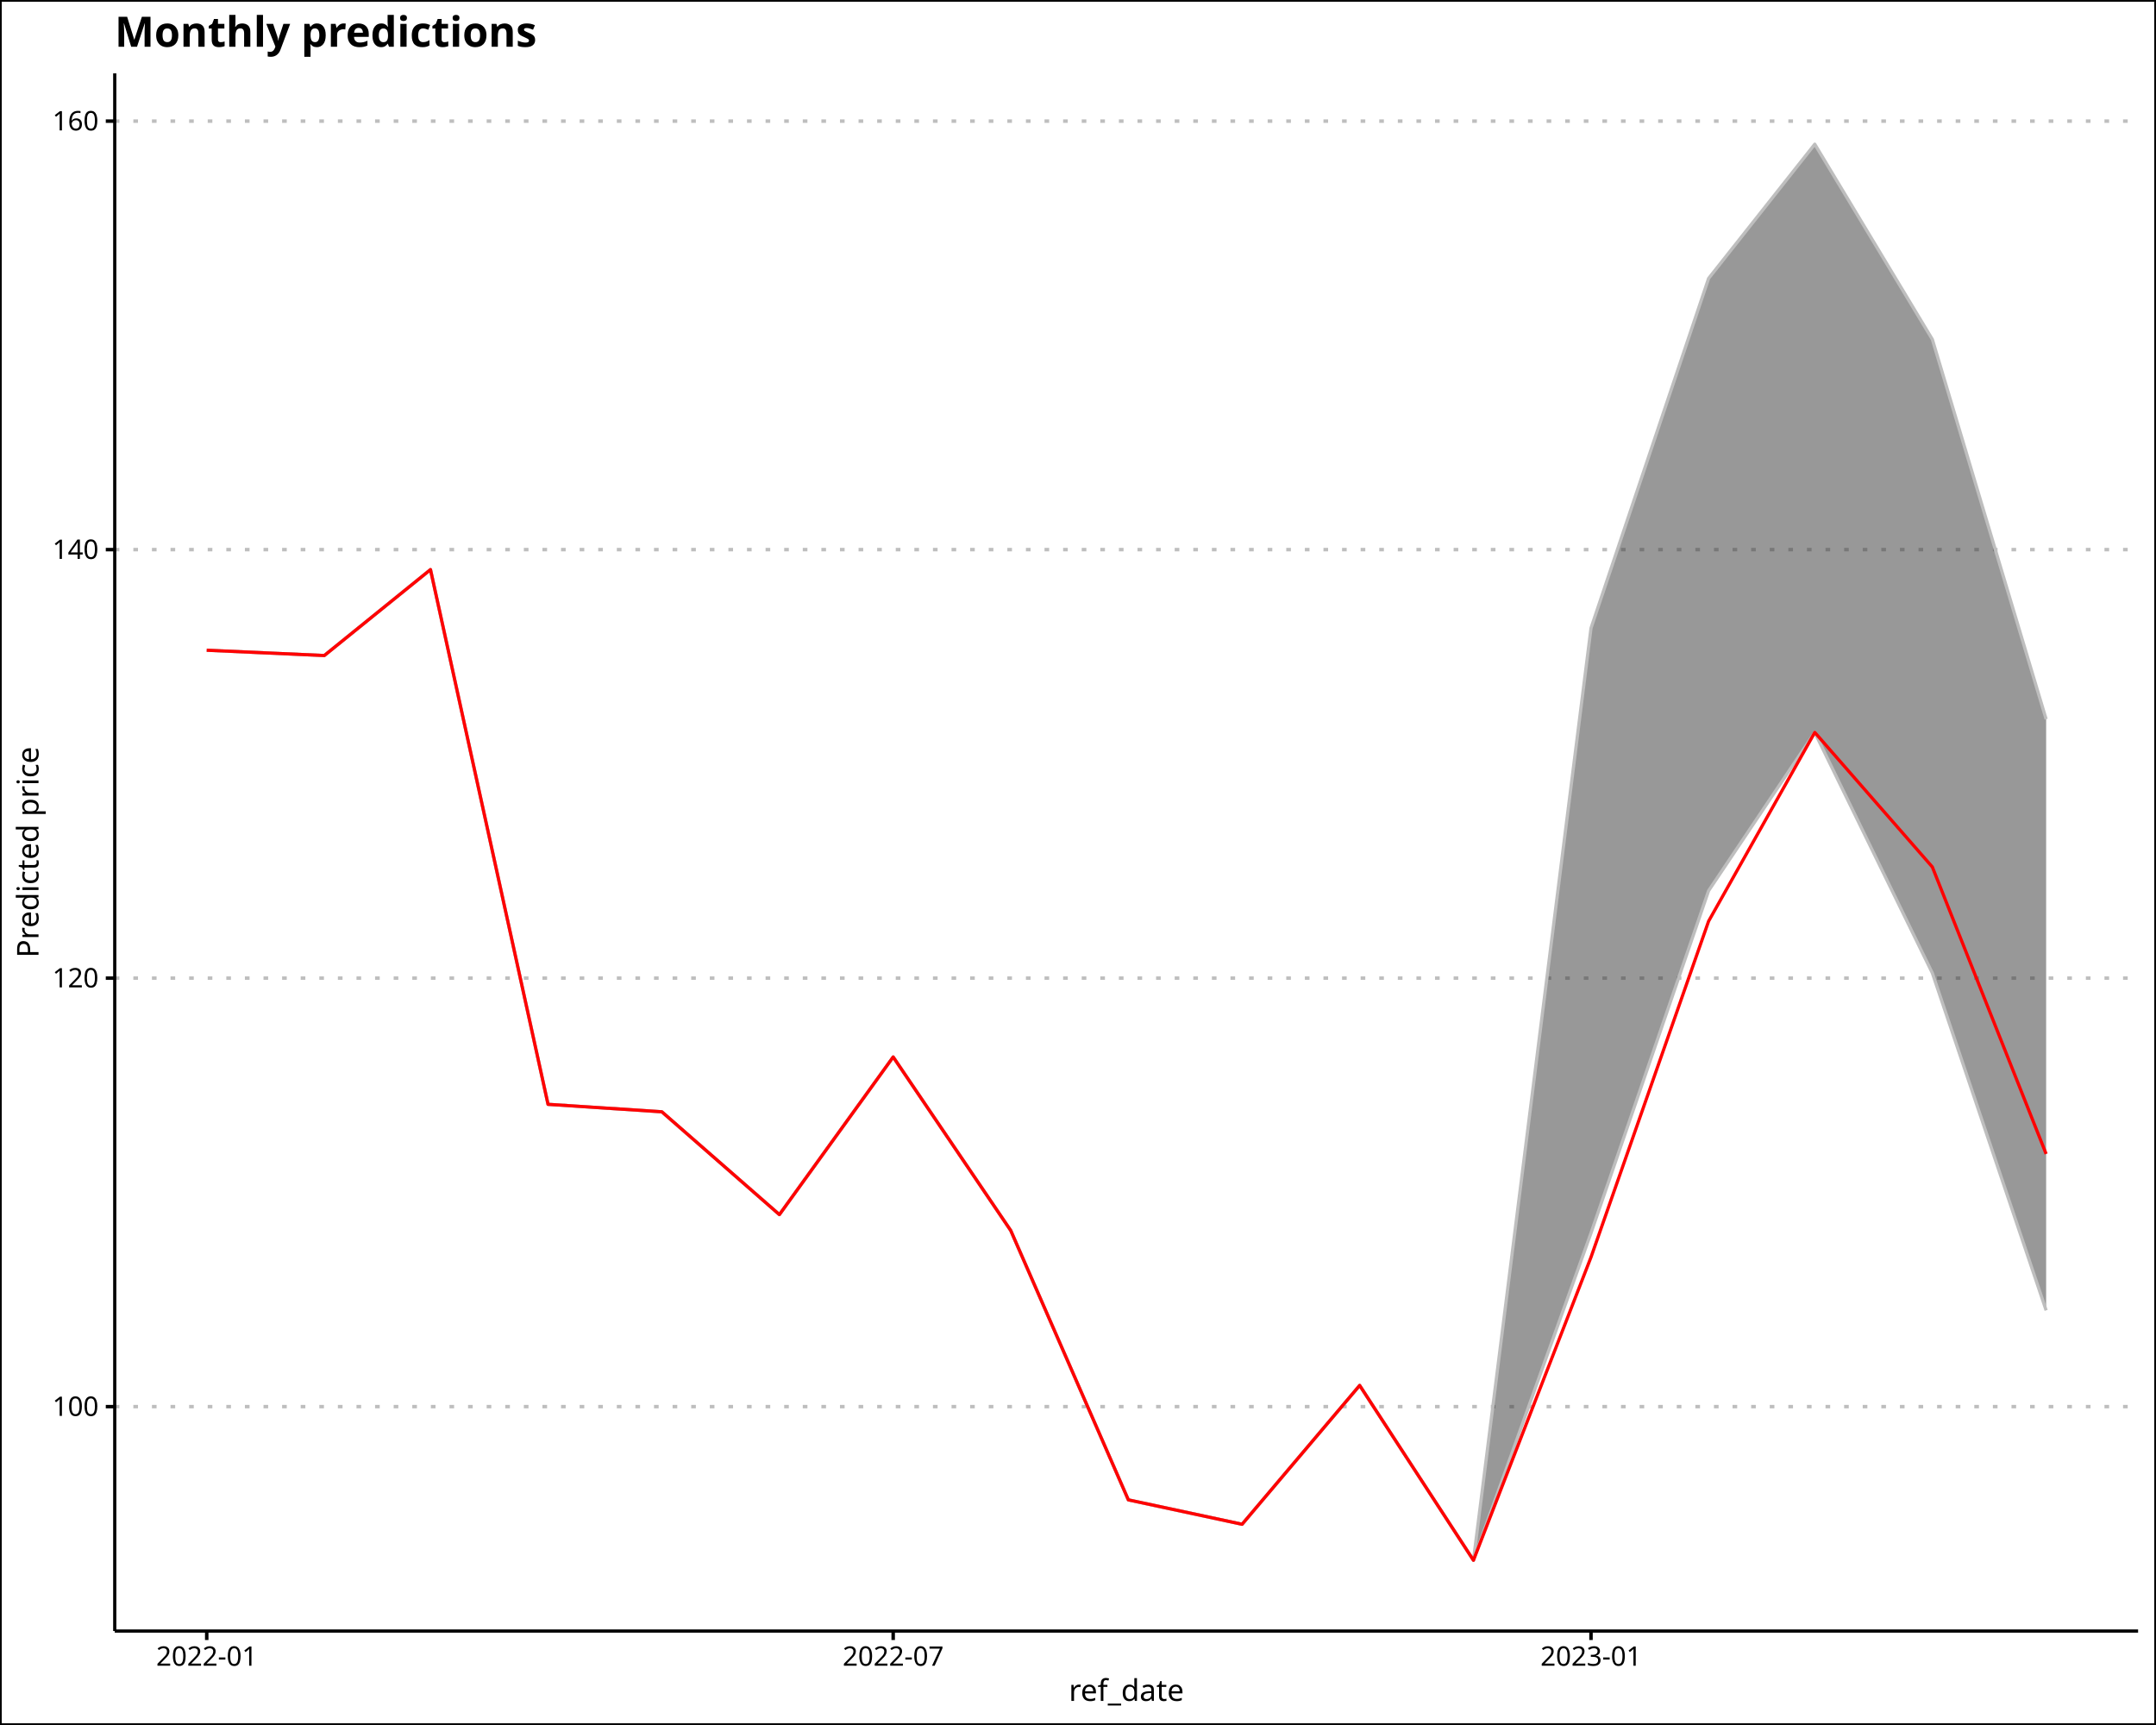
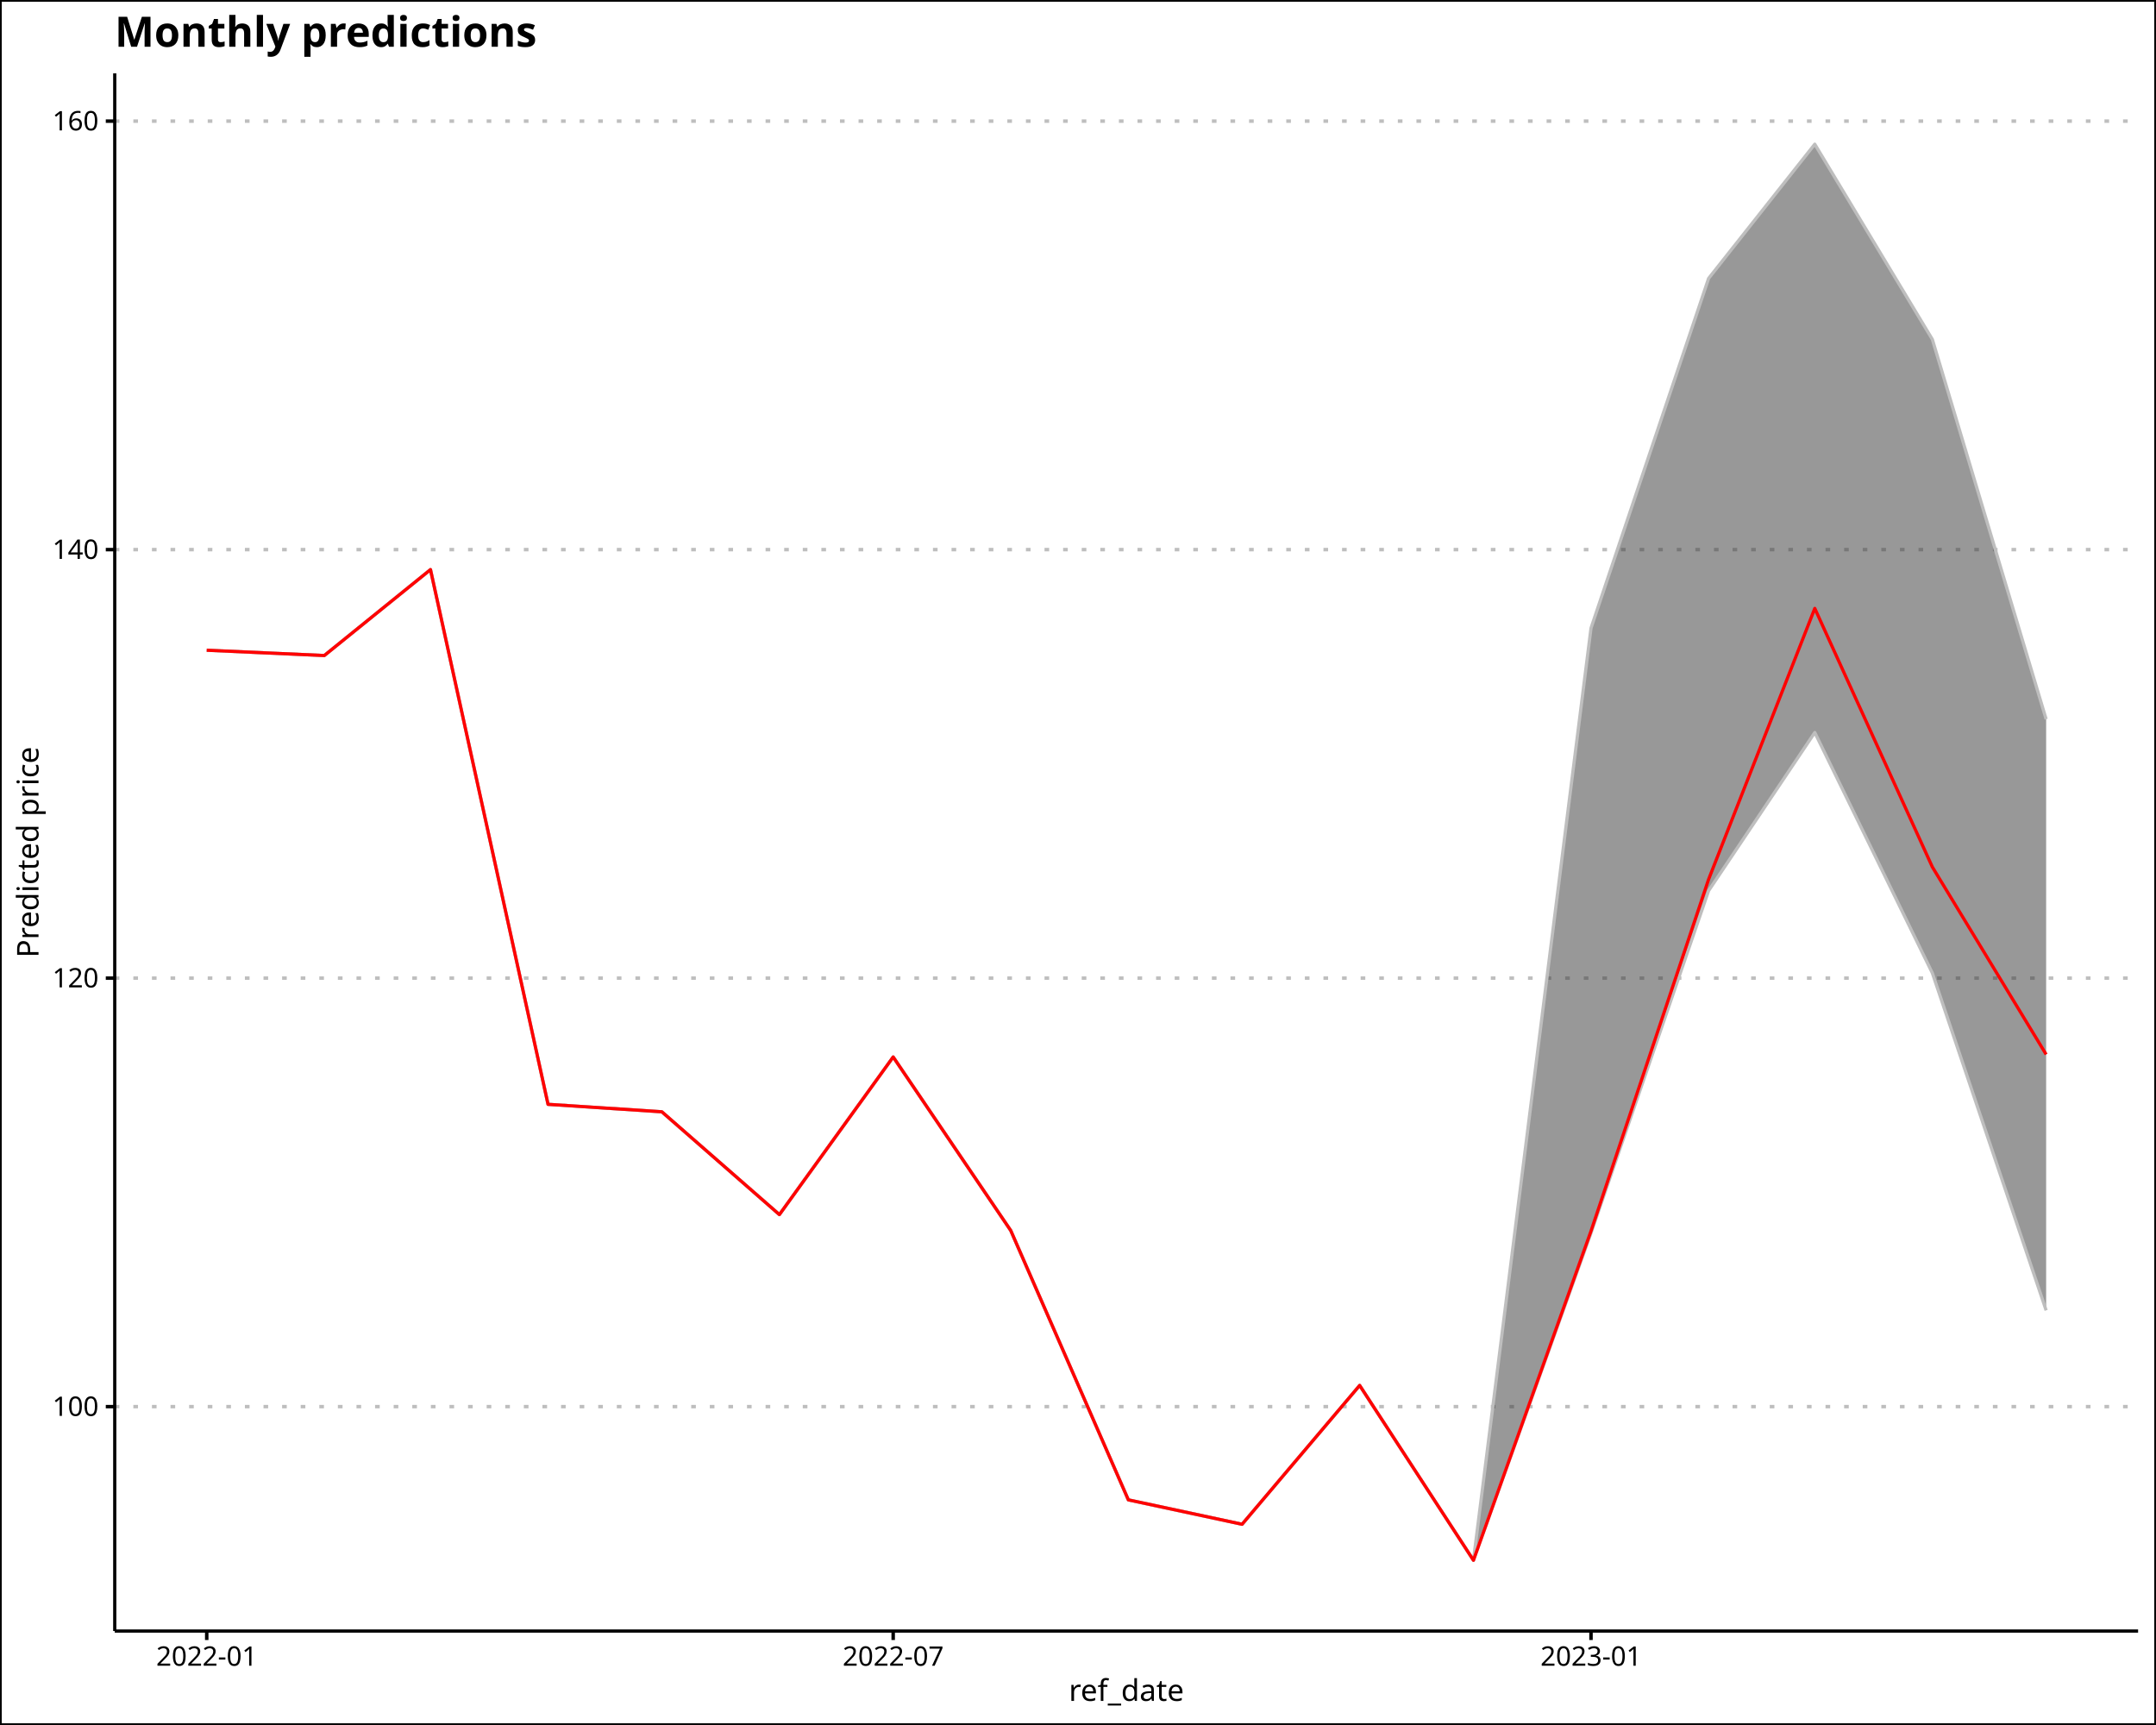
<svg xmlns="http://www.w3.org/2000/svg" class="svglite" data-engine-version="2.0" width="720.00pt" height="576.00pt" viewBox="0 0 720.00 576.00">
  <defs>
    <style type="text/css">
    .svglite line, .svglite polyline, .svglite polygon, .svglite path, .svglite rect, .svglite circle {
      fill: none;
      stroke: #000000;
      stroke-linecap: round;
      stroke-linejoin: round;
      stroke-miterlimit: 10.00;
    }
  </style>
  </defs>
  <rect width="100%" height="100%" style="stroke: none; fill: #FFFFFF;" />
  <defs>
    <clipPath id="cpMC4wMHw3MjAuMDB8MC4wMHw1NzYuMDA=">
      <rect x="0.00" y="0.00" width="720.00" height="576.00" />
    </clipPath>
  </defs>
  <g clip-path="url(#cpMC4wMHw3MjAuMDB8MC4wMHw1NzYuMDA=)">
    <rect x="-0" y="0.00" width="720.00" height="576.00" style="stroke-width: 1.16; fill: #FFFFFF;" />
  </g>
  <defs>
    <clipPath id="cpMzguMzJ8NzE0LjAyfDI0LjUwfDU0NC42Mw==">
      <rect x="38.32" y="24.50" width="675.70" height="520.14" />
    </clipPath>
  </defs>
  <g clip-path="url(#cpMzguMzJ8NzE0LjAyfDI0LjUwfDU0NC42Mw==)">
    <polyline points="38.32,469.69 714.02,469.69 " style="stroke-width: 1.16; stroke: #BEBEBE; stroke-dasharray: 1.55,4.66; stroke-linecap: butt;" />
    <polyline points="38.32,326.61 714.02,326.61 " style="stroke-width: 1.16; stroke: #BEBEBE; stroke-dasharray: 1.55,4.66; stroke-linecap: butt;" />
    <polyline points="38.32,183.52 714.02,183.52 " style="stroke-width: 1.16; stroke: #BEBEBE; stroke-dasharray: 1.55,4.66; stroke-linecap: butt;" />
    <polyline points="38.32,40.44 714.02,40.44 " style="stroke-width: 1.16; stroke: #BEBEBE; stroke-dasharray: 1.55,4.66; stroke-linecap: butt;" />
    <polygon points="69.04,217.12 108.30,218.89 143.76,190.20 183.02,368.75 221.02,371.24 260.28,405.57 298.28,352.94 337.54,410.89 376.81,500.82 414.80,508.97 454.06,462.61 492.06,520.99 531.32,209.73 570.59,92.96 606.05,48.14 645.31,113.32 683.31,240.15 683.31,437.55 645.31,324.92 606.05,244.59 570.59,297.43 531.32,411.73 492.06,520.99 454.06,462.61 414.80,508.97 376.81,500.82 337.54,410.89 298.28,352.94 260.28,405.57 221.02,371.24 183.02,368.75 143.76,190.20 108.30,218.89 69.04,217.12 " style="stroke-width: 0.00; stroke: none; stroke-linecap: butt; fill: #333333; fill-opacity: 0.50;" />
    <polyline points="69.04,217.12 108.30,218.89 143.76,190.20 183.02,368.75 221.02,371.24 260.28,405.57 298.28,352.94 337.54,410.89 376.81,500.82 414.80,508.97 454.06,462.61 492.06,520.99 531.32,209.73 570.59,92.96 606.05,48.14 645.31,113.32 683.31,240.15 " style="stroke-width: 1.07; stroke: none; stroke-linecap: butt;" />
    <polyline points="683.31,437.55 645.31,324.92 606.05,244.59 570.59,297.43 531.32,411.73 492.06,520.99 454.06,462.61 414.80,508.97 376.81,500.82 337.54,410.89 298.28,352.94 260.28,405.57 221.02,371.24 183.02,368.75 143.76,190.20 108.30,218.89 69.04,217.12 " style="stroke-width: 1.07; stroke: none; stroke-linecap: butt;" />
    <polyline points="69.04,217.12 108.30,218.89 143.76,190.20 183.02,368.75 221.02,371.24 260.28,405.57 298.28,352.94 337.54,410.89 376.81,500.82 414.80,508.97 454.06,462.61 492.06,520.99 531.32,411.73 570.59,297.43 606.05,244.59 645.31,324.92 683.31,437.55 " style="stroke-width: 1.07; stroke: #BEBEBE; stroke-linecap: butt;" />
    <polyline points="69.04,217.12 108.30,218.89 143.76,190.20 183.02,368.75 221.02,371.24 260.28,405.57 298.28,352.94 337.54,410.89 376.81,500.82 414.80,508.97 454.06,462.61 492.06,520.99 531.32,209.73 570.59,92.96 606.05,48.14 645.31,113.32 683.31,240.15 " style="stroke-width: 1.07; stroke: #BEBEBE; stroke-linecap: butt;" />
-     <polyline points="69.04,217.12 108.30,218.89 143.76,190.20 183.02,368.75 221.02,371.24 260.28,405.57 298.28,352.94 337.54,410.89 376.81,500.82 414.80,508.97 454.06,462.61 492.06,520.99 531.32,419.79 570.59,307.60 606.05,244.56 645.31,289.50 683.31,385.32 " style="stroke-width: 1.07; stroke: #FF0000; stroke-linecap: butt;" />
+     <polyline points="69.04,217.12 108.30,218.89 143.76,190.20 183.02,368.75 221.02,371.24 260.28,405.57 298.28,352.94 337.54,410.89 376.81,500.82 414.80,508.97 454.06,462.61 492.06,520.99 531.32,411.08 570.59,293.63 606.05,203.15 645.31,289.50 683.31,352.09 " style="stroke-width: 1.07; stroke: #FF0000; stroke-linecap: butt;" />
  </g>
  <g clip-path="url(#cpMC4wMHw3MjAuMDB8MC4wMHw1NzYuMDA=)">
    <polyline points="38.32,544.63 38.32,24.50 " style="stroke-width: 1.07; stroke-linecap: butt;" />
    <text x="32.94" y="472.79" text-anchor="end" style="font-size: 9.00px; font-family: sans;" textLength="15.02px" lengthAdjust="spacingAndGlyphs">100</text>
    <text x="32.94" y="329.71" text-anchor="end" style="font-size: 9.00px; font-family: sans;" textLength="15.02px" lengthAdjust="spacingAndGlyphs">120</text>
    <text x="32.94" y="186.62" text-anchor="end" style="font-size: 9.00px; font-family: sans;" textLength="15.02px" lengthAdjust="spacingAndGlyphs">140</text>
    <text x="32.94" y="43.54" text-anchor="end" style="font-size: 9.00px; font-family: sans;" textLength="15.02px" lengthAdjust="spacingAndGlyphs">160</text>
    <polyline points="35.33,469.69 38.32,469.69 " style="stroke-width: 1.16; stroke-linecap: butt;" />
    <polyline points="35.33,326.61 38.32,326.61 " style="stroke-width: 1.16; stroke-linecap: butt;" />
    <polyline points="35.33,183.52 38.32,183.52 " style="stroke-width: 1.16; stroke-linecap: butt;" />
    <polyline points="35.33,40.44 38.32,40.44 " style="stroke-width: 1.16; stroke-linecap: butt;" />
    <polyline points="38.32,544.63 714.02,544.63 " style="stroke-width: 1.07; stroke-linecap: butt;" />
    <polyline points="69.04,547.62 69.04,544.63 " style="stroke-width: 1.16; stroke-linecap: butt;" />
    <polyline points="298.28,547.62 298.28,544.63 " style="stroke-width: 1.16; stroke-linecap: butt;" />
    <polyline points="531.32,547.62 531.32,544.63 " style="stroke-width: 1.16; stroke-linecap: butt;" />
    <text x="69.04" y="556.21" text-anchor="middle" style="font-size: 9.00px; font-family: sans;" textLength="33.03px" lengthAdjust="spacingAndGlyphs">2022-01</text>
    <text x="298.28" y="556.21" text-anchor="middle" style="font-size: 9.00px; font-family: sans;" textLength="33.03px" lengthAdjust="spacingAndGlyphs">2022-07</text>
    <text x="531.32" y="556.21" text-anchor="middle" style="font-size: 9.00px; font-family: sans;" textLength="33.03px" lengthAdjust="spacingAndGlyphs">2023-01</text>
    <text x="376.17" y="567.95" text-anchor="middle" style="font-size: 10.00px; font-family: sans;" textLength="36.70px" lengthAdjust="spacingAndGlyphs">ref_date</text>
    <text transform="translate(12.86,284.56) rotate(-90)" text-anchor="middle" style="font-size: 10.00px; font-family: sans;" textLength="66.71px" lengthAdjust="spacingAndGlyphs">Predicted price</text>
    <text x="38.32" y="15.61" style="font-size: 14.00px; font-weight: bold; font-family: sans;" textLength="120.63px" lengthAdjust="spacingAndGlyphs">Monthly predictions</text>
  </g>
</svg>
